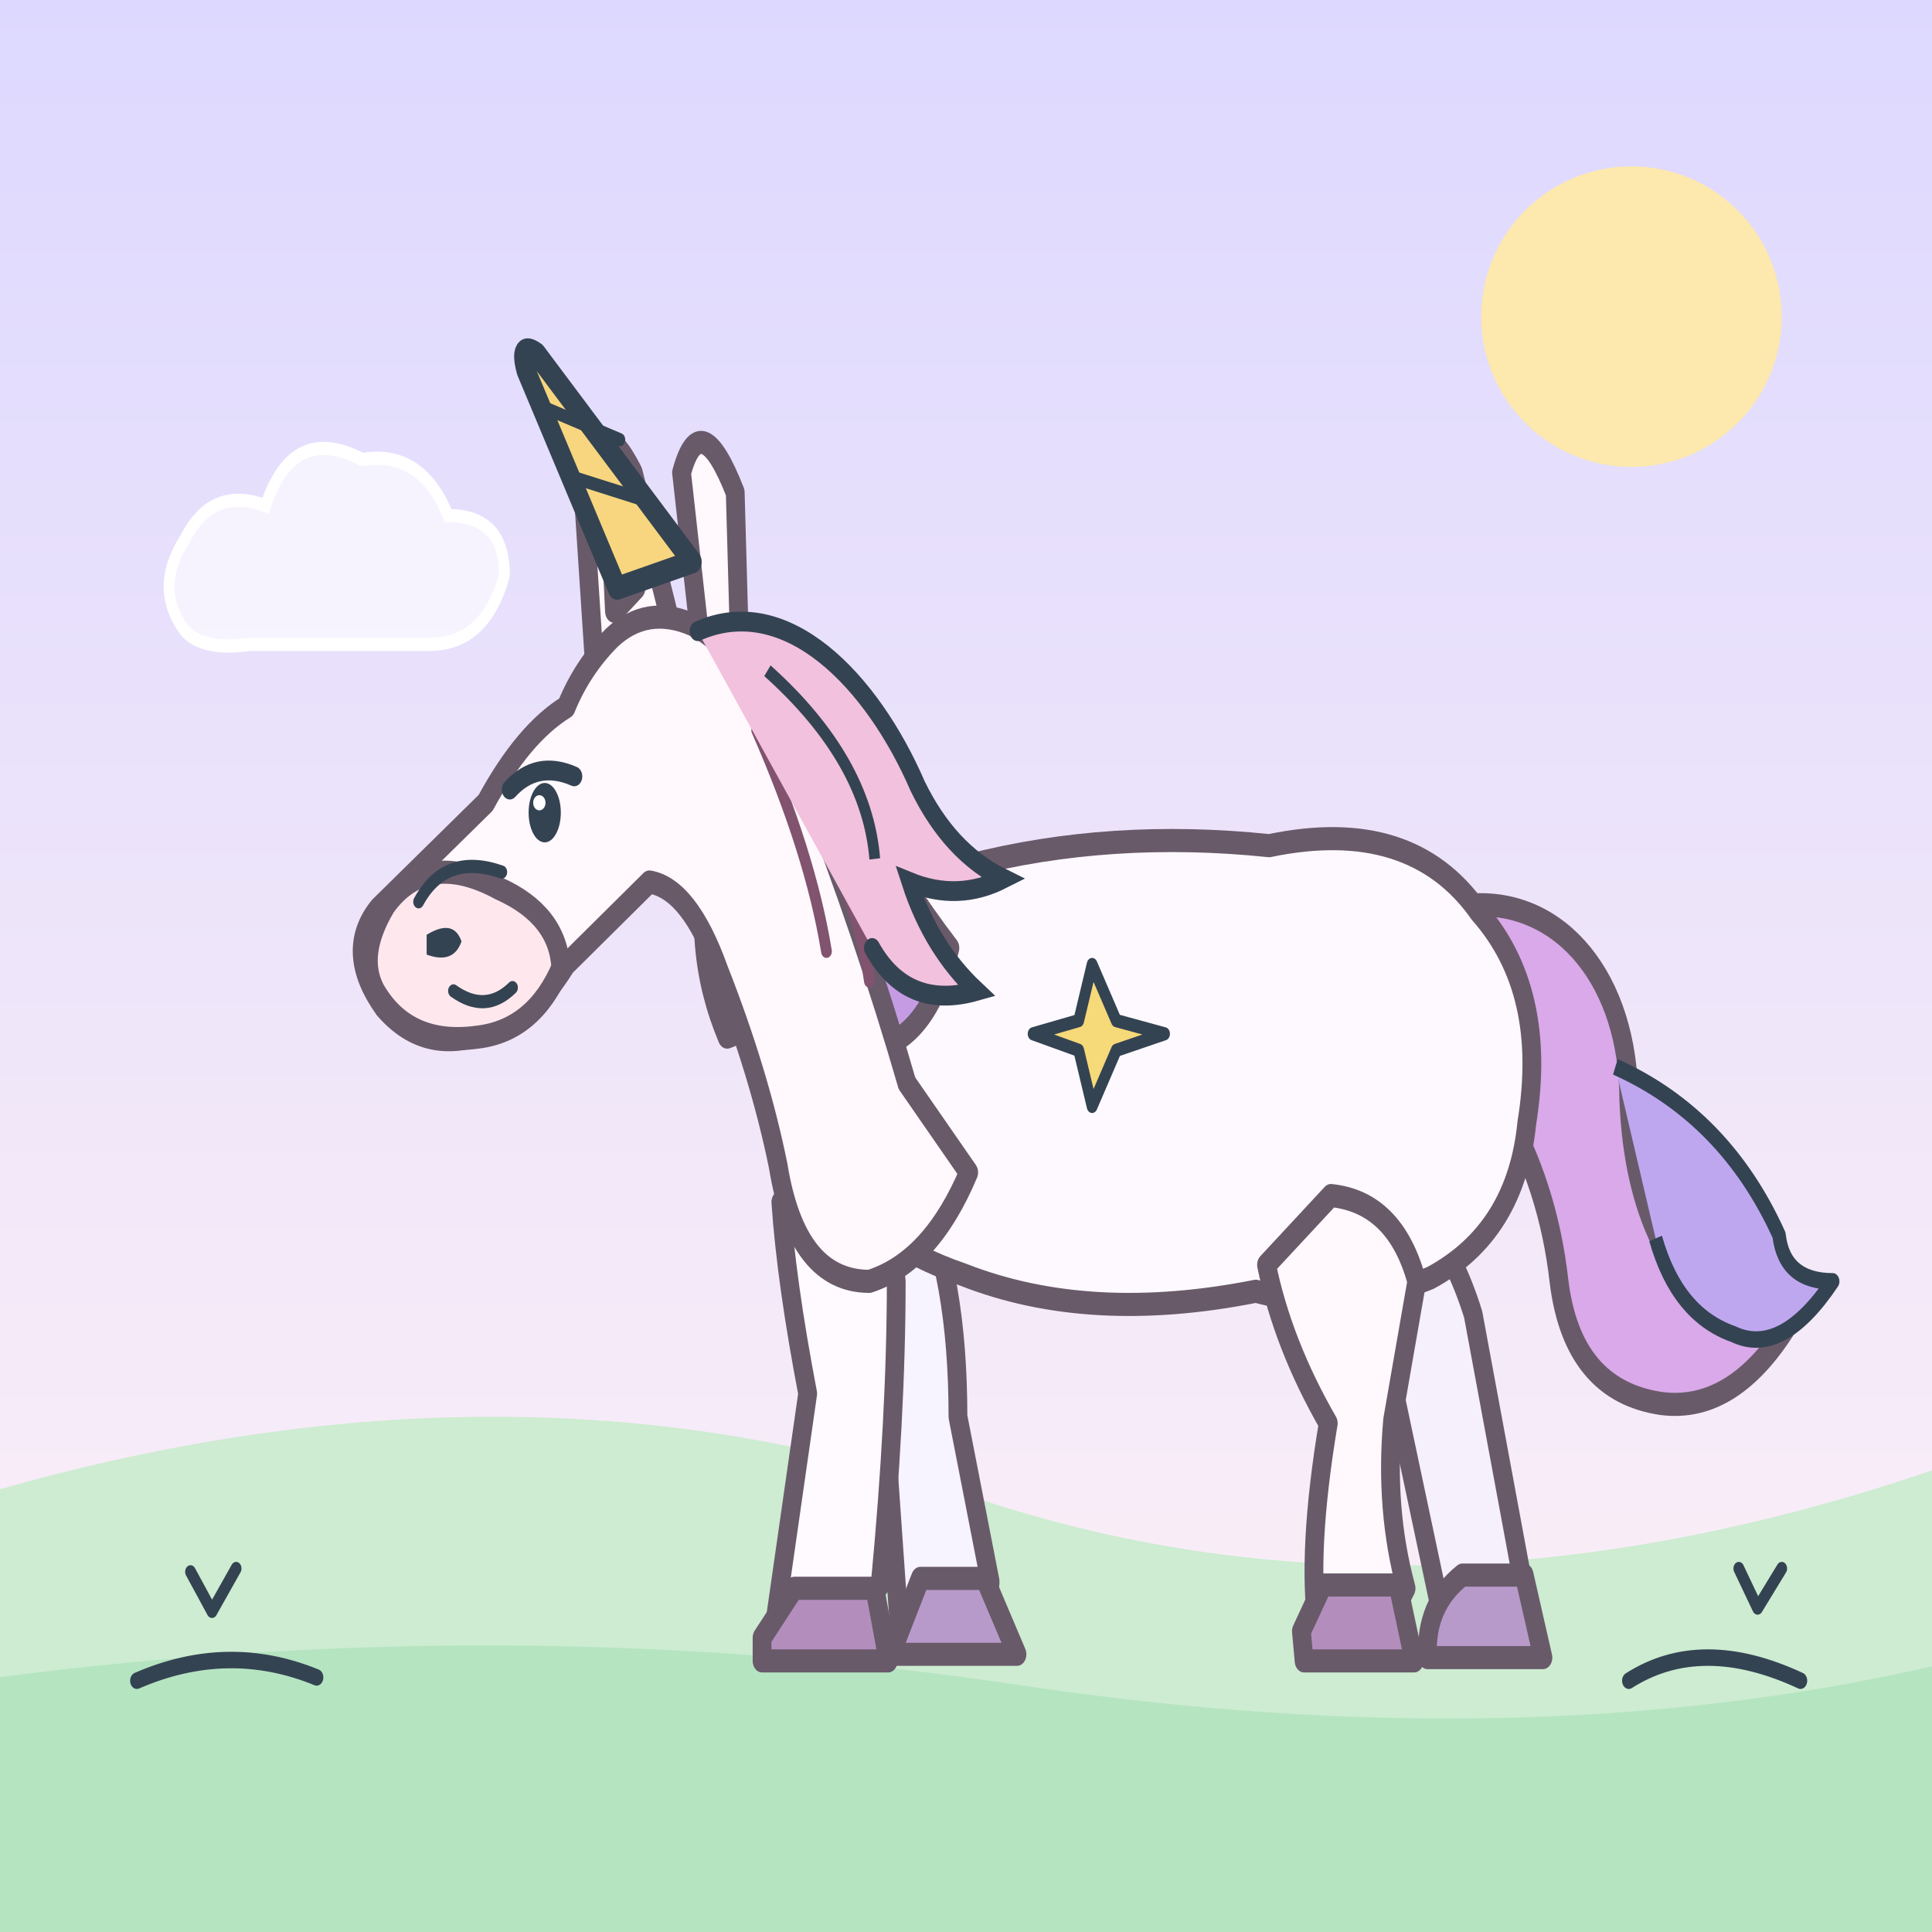
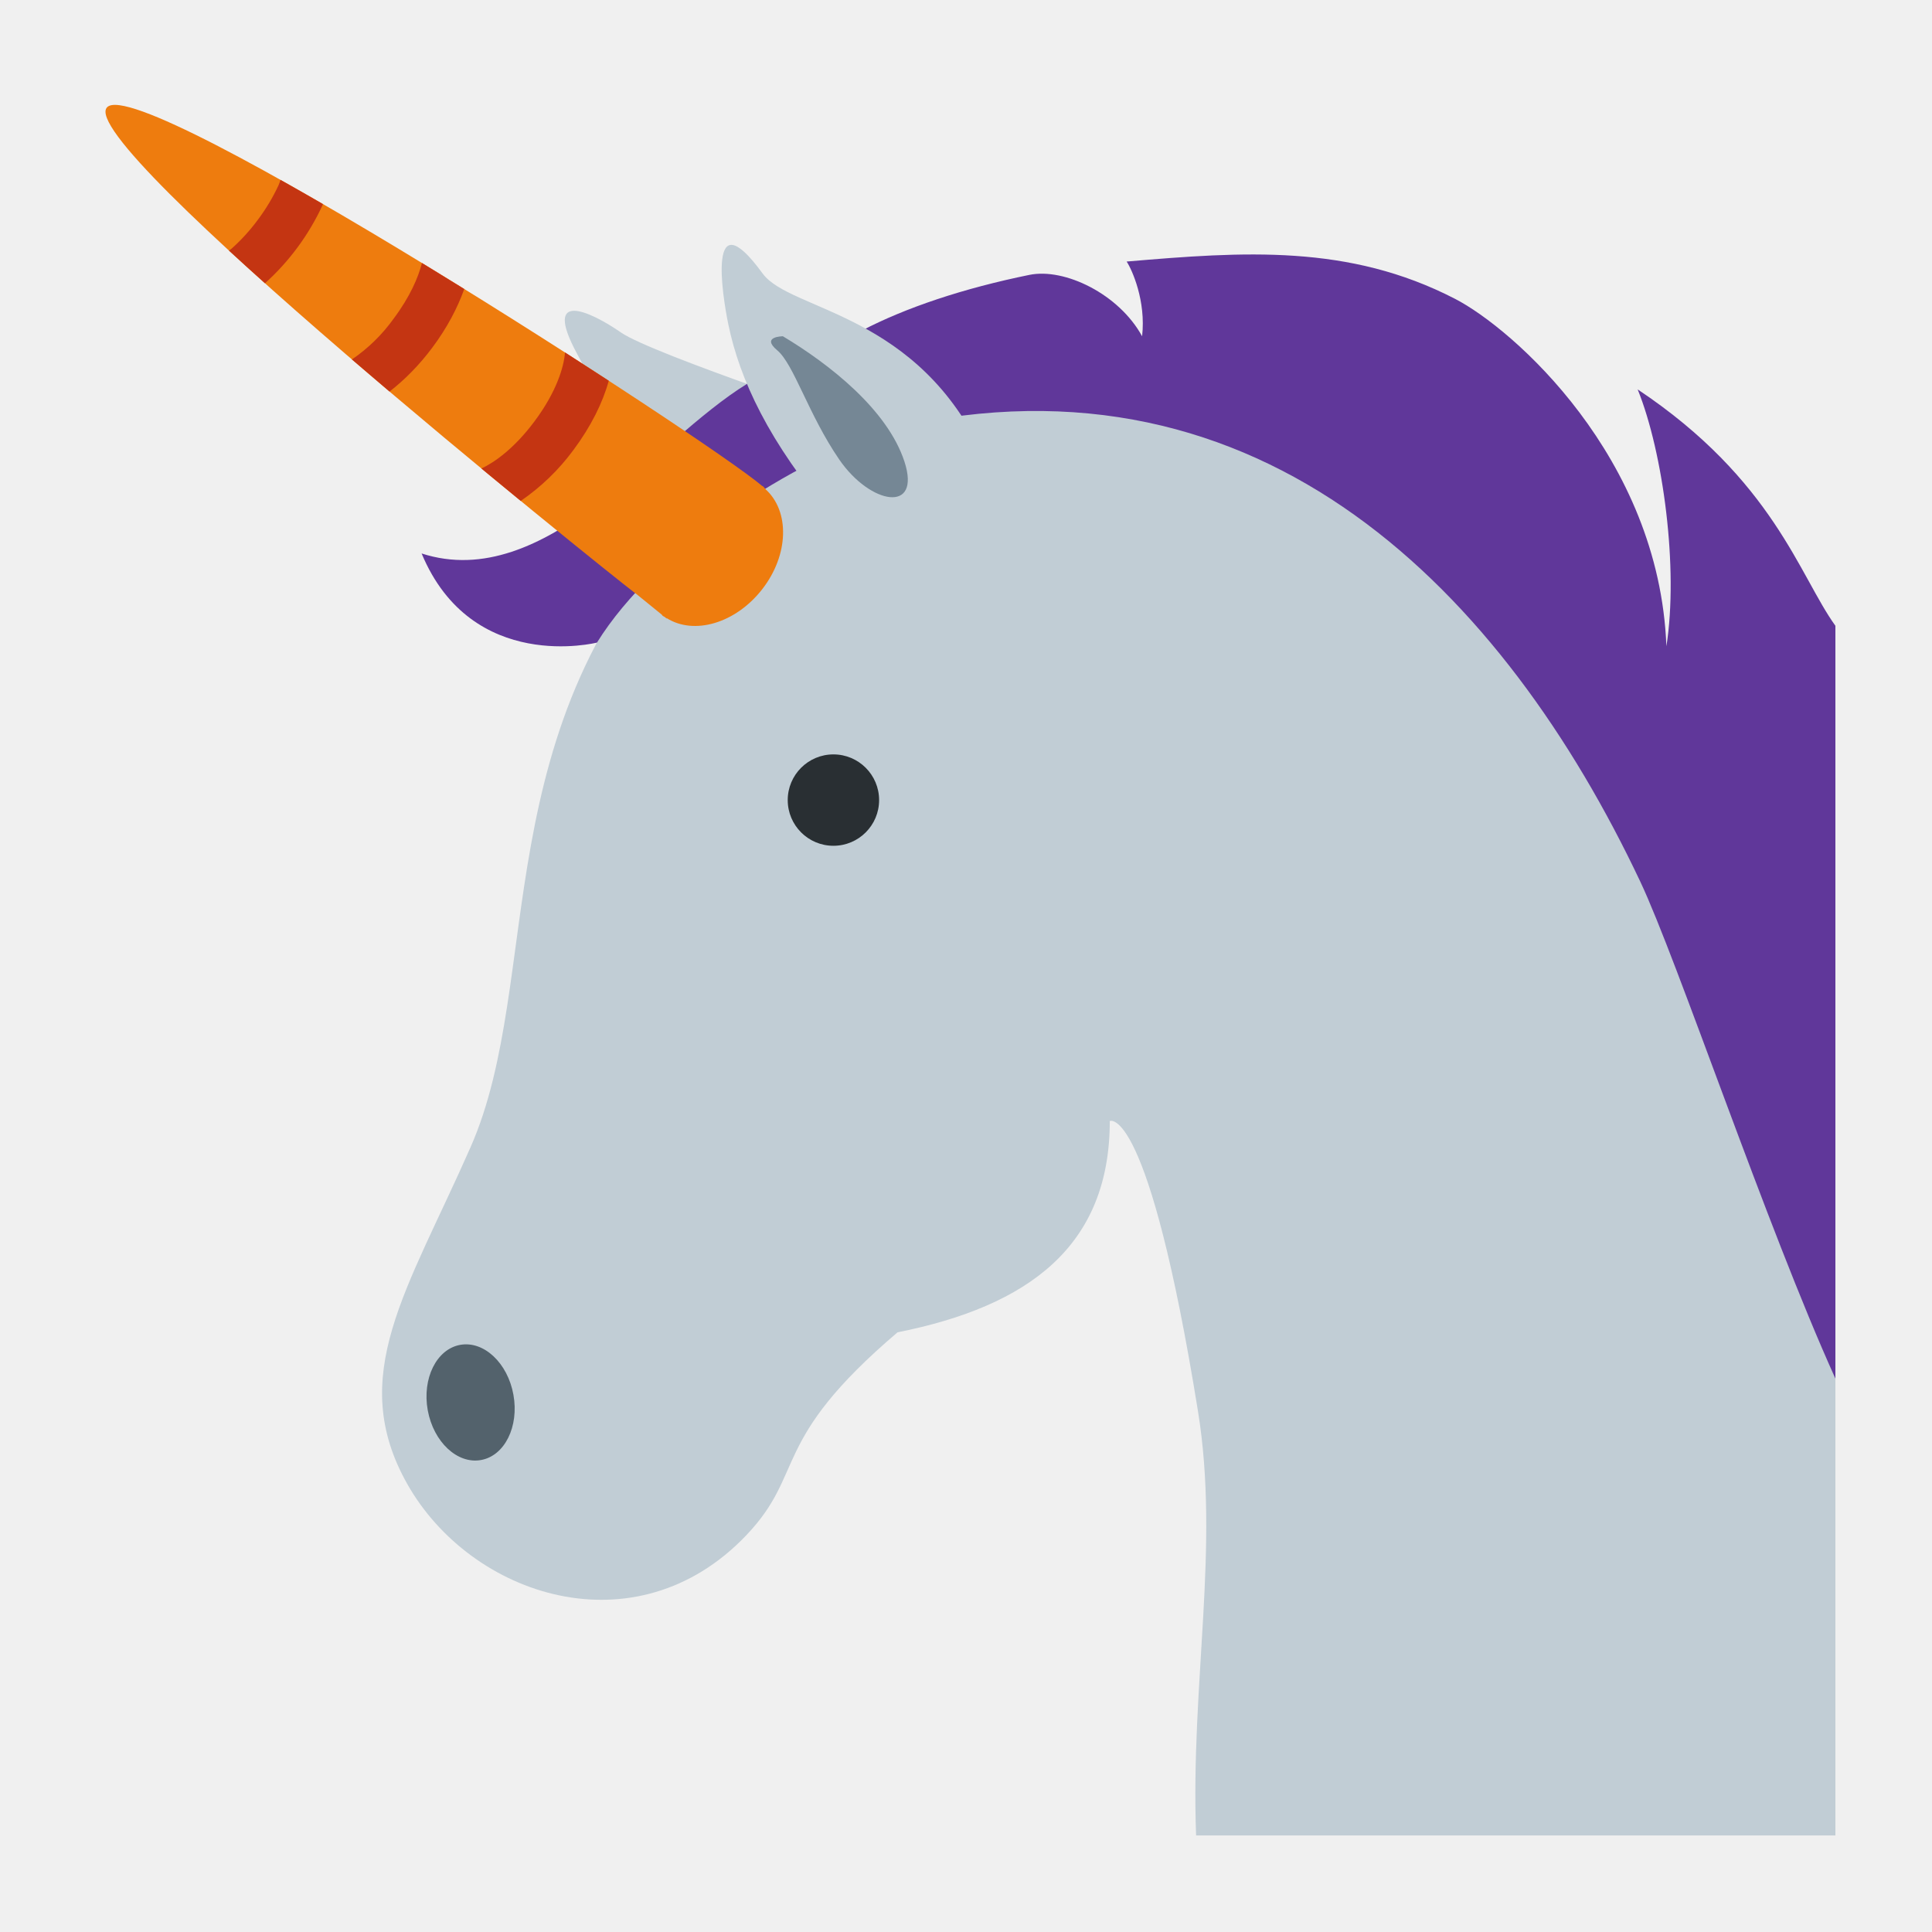
- <svg xmlns="http://www.w3.org/2000/svg" width="720" height="720" viewBox="0 0 720 720">
-   <defs>
-     <linearGradient id="sky" x2="0" y2="1">
-       <stop stop-color="#DDD8FF" />
-       <stop offset="1" stop-color="#FFF2F5" />
-     </linearGradient>
-   </defs>
-   <rect width="720" height="720" fill="url(#sky)" />
-   <circle cx="608" cy="118" r="56" fill="#FDE8AD" />
-   <path d="M0 555 Q194 500 360 557 T720 548 V720 H0Z" fill="#CDECD1" />
-   <path d="M0 625 Q193 600 380 628 T720 621 V720 H0Z" fill="#B5E4C1" />
-   <g transform="translate(0 79) scale(1 1.23)">
-     <path d="M548 210 C582 208 607 233 607 269 Q609 309 634 329 Q646 337 668 335 Q647 364 619 361 Q586 357 581 324 Q577 295 560 271 Z" data-colorpart="tail" fill="#D9A9E9" stroke="#695A6A" stroke-width="7" stroke-linejoin="round" stroke-linecap="round" />
-     <path d="M505 286 Q536 300 549 334 L567 413 Q570 425 557 431 L538 428 L520 359 Q504 335 481 312 Z" data-colorpart="far-hind-leg" fill="#F5F0FB" stroke="#695A6A" stroke-width="7" stroke-linejoin="round" stroke-linecap="round" />
-     <path d="M342 296 Q357 322 357 365 L369 415 Q368 429 354 432 L335 427 L330 369 L320 321 Z" data-colorpart="far-front-leg" fill="#F7F3FF" stroke="#695A6A" stroke-width="7" stroke-linejoin="round" stroke-linecap="round" />
-     <path d="M313 244 Q320 207 361 198 Q414 187 473 192 Q526 183 551 212 Q577 236 569 276 Q565 309 533 323 Q500 334 468 327 Q406 337 359 322 Q323 312 303 289 Z" data-colorpart="body" fill="#FDF9FF" stroke="#695A6A" stroke-width="7" stroke-linejoin="round" stroke-linecap="round" />
-     <path d="M545 413 L568 413 L575 438 L532 438 Q531 422 545 413Z" data-colorpart="far-hind-hoof" fill="#B89ACA" stroke="#695A6A" stroke-width="7" stroke-linejoin="round" stroke-linecap="round" />
-     <path d="M343 414 L367 414 L379 437 L332 437 Z" data-colorpart="far-front-hoof" fill="#B89ACA" stroke="#695A6A" stroke-width="7" stroke-linejoin="round" stroke-linecap="round" />
-     <path d="M496 298 Q520 300 528 324 L519 366 Q516 393 524 417 L516 430 L491 429 Q487 406 495 367 Q478 343 472 319 Z" data-colorpart="hind-leg" fill="#FFF9FD" stroke="#695A6A" stroke-width="7" stroke-linejoin="round" stroke-linecap="round" />
-     <path d="M304 283 Q330 293 334 324 Q334 365 328 416 L315 430 L289 426 L301 358 Q293 324 291 300 Z" data-colorpart="front-leg" fill="#FFFAFF" stroke="#695A6A" stroke-width="7" stroke-linejoin="round" stroke-linecap="round" />
-     <path d="M493 416 L521 416 L527 439 L486 439 L485 430Z" data-colorpart="hind-hoof" fill="#B38EBD" stroke="#695A6A" stroke-width="7" stroke-linejoin="round" stroke-linecap="round" />
-     <path d="M296 417 L326 417 L331 439 L284 439 L284 432Z" data-colorpart="front-hoof" fill="#B38EBD" stroke="#695A6A" stroke-width="7" stroke-linejoin="round" stroke-linecap="round" />
-     <path d="M267 122 Q296 134 317 177 Q337 205 354 223 Q348 244 334 251 Q323 241 318 226 Q319 257 305 270 Q288 249 289 219 Q286 246 271 250 Q257 223 265 193 Q250 179 246 162 Q254 144 267 122 Z" data-colorpart="mane" fill="#C59CE3" stroke="#695A6A" stroke-width="7" stroke-linejoin="round" stroke-linecap="round" />
-     <path d="M261 130 L254 79 Q261 58 274 85 L276 143Z" data-colorpart="far-ear" fill="#FFF8FC" stroke="#695A6A" stroke-width="7" stroke-linejoin="round" stroke-linecap="round" />
-     <path d="M222 143 L217 81 Q223 58 236 79 L251 128Z" data-colorpart="near-ear" fill="#FFF8FC" stroke="#695A6A" stroke-width="7" stroke-linejoin="round" stroke-linecap="round" />
-     <path d="M229 121 L227 87 L237 114 Z" data-colorpart="ear-center" fill="#EFA5C7" stroke="#695A6A" stroke-width="7" stroke-linejoin="round" stroke-linecap="round" />
-     <path d="M338 264 Q322 219 300 173 Q280 134 258 125 Q241 119 228 129 Q217 138 211 150 Q195 158 181 179 L141 211 Q128 224 143 241 Q159 256 183 248 Q198 245 211 228 L242 203 Q257 205 268 230 Q283 261 290 289 Q297 324 324 324 Q347 318 361 291Z" data-colorpart="neck-head" fill="#FFF8FD" stroke="#695A6A" stroke-width="7" stroke-linejoin="round" stroke-linecap="round" />
-     <path d="M144 210 Q159 193 186 205 Q208 213 209 229 Q199 248 178 250 Q152 253 140 236 Q133 225 144 210 Z" data-colorpart="muzzle" fill="#FFE8ED" stroke="#695A6A" stroke-width="7" stroke-linejoin="round" stroke-linecap="round" />
-     <path d="M190 175 Q200 166 214 171" fill="none" stroke="#344352" stroke-width="6" stroke-linecap="round" />
-     <ellipse cx="203" cy="182" rx="6" ry="9" fill="#344352" />
-     <circle cx="201" cy="179" r="2.3" fill="#FFFFFF" />
-     <path d="M159 219 Q169 214 172 221 Q169 228 159 225Z" fill="#344352" />
-     <path d="M169 236 Q181 243 191 235" fill="none" stroke="#344352" stroke-width="4" stroke-linecap="round" />
-     <path d="M156 209 Q166 194 187 200" fill="none" stroke="#344352" stroke-width="4" stroke-linecap="round" />
-     <path d="M282 157 Q302 194 308 224 M294 171 Q319 203 324 233 M314 203 Q329 223 337 233" fill="none" stroke="#81536E" stroke-width="4" stroke-linecap="round" />
-     <path d="M230 114 L196 48 Q193 39 200 43 L258 106 Z" data-colorpart="horn" fill="#F7D67F" stroke="#344352" stroke-width="7" stroke-linejoin="round" />
-     <path d="M202 59 L231 69 M212 80 L243 88" stroke="#344352" stroke-width="4" fill="none" stroke-linecap="round" />
-     <path d="M260 127 C293 115 325 142 342 174 Q354 194 374 202 Q357 209 339 203 Q347 223 364 236 Q338 242 325 223" data-colorpart="flowing-mane" fill="#F2C1DD" stroke="#344352" stroke-width="6" stroke-linecap="round" />
-     <path d="M286 139 Q323 166 326 196" fill="none" stroke="#344352" stroke-width="4" />
-     <path d="M602 259 Q643 274 663 310 Q665 324 683 324 Q664 347 646 340 Q625 334 617 311" data-colorpart="tail-strand" fill="#BFA7F0" stroke="#344352" stroke-width="5" stroke-linejoin="round" />
-     <path d="M407 228 l9 17 18 4 -18 5 -9 17 -5 -17 -17 -5 17 -4Z" data-colorpart="star" fill="#F6D979" stroke="#344352" stroke-width="4" stroke-linejoin="round" />
-     <path d="M51 445 Q85 433 118 444 M607 445 Q634 431 671 445" fill="none" stroke="#344352" stroke-width="5" stroke-linecap="round" />
-     <path d="M79 424 l-8 -12 M79 424 l9 -13 M655 423 l-7 -12 M655 423 l9 -12" fill="none" stroke="#344352" stroke-width="4" stroke-linecap="round" />
-     <path d="M69 127 Q57 114 69 99 Q79 83 99 89 Q109 64 135 75 Q157 72 167 92 Q188 92 188 110 Q181 131 160 131 H93 Q76 133 69 127Z" fill="#FFFFFFA0" stroke="#FFFFFF" stroke-width="4" />
-   </g>
+ <svg xmlns="http://www.w3.org/2000/svg" width="500" height="500" viewBox="-2 -2 40 40" role="img" aria-label="Einhorn">
+   <path fill="#C1CDD5" d="M36 19.854C33.518 9.923 25.006 1.909 16.031 6.832c0 0-4.522-1.496-5.174-1.948-.635-.44-1.635-.904-.912.436.423.782.875 1.672 2.403 3.317C8 12.958 9.279 18.262 7.743 21.75c-1.304 2.962-2.577 4.733-1.31 6.976 1.317 2.33 4.729 3.462 7.018 1.06 1.244-1.307.471-1.937 3.132-4.202 2.723-.543 4.394-1.791 4.394-4.375 0 0 .795-.382 1.826 6.009.456 2.818-.157 5.632-.039 8.783H36V19.854z" />
+   <path fill="#60379A" d="M31.906 6.062c.531 1.312.848 3.71.595 5.318-.15-3.923-3.188-6.581-4.376-7.193-2.202-1.137-4.372-.979-6.799-.772.111.168.403.814.32 1.547-.479-.875-1.604-1.42-2.333-1.271-1.36.277-2.561.677-3.475 1.156-.504.102-1.249.413-2.372 1.101-1.911 1.171-4.175 4.338-6.737 3.511 1.042 2.5 3.631 1.845 3.631 1.845 1.207-1.95 4.067-3.779 6.168-4.452 7.619-1.745 12.614 3.439 15.431 9.398.768 1.625 2.611 7.132 4.041 10.292V10.956c-.749-1.038-1.281-3.018-4.094-4.894z" />
+   <path fill="#C1CDD5" d="M13.789 3.662c.573.788 3.236.794 4.596 3.82 1.359 3.026-1.943 2.63-3.14 1.23-1.334-1.561-1.931-2.863-2.165-3.992-.124-.596-.451-2.649.709-1.058z" />
+   <path fill="#758795" d="M14.209 4.962c.956.573 2.164 1.515 2.517 2.596.351 1.081-.707.891-1.349-.042-.641-.934-.94-1.975-1.285-2.263-.346-.289.117-.291.117-.291z" />
+   <circle cx="15.255" cy="14.565" r=".946" fill="#292F33" />
+   <path fill="#53626C" d="M8.63 26.877c.119.658-.181 1.263-.67 1.351-.49.089-.984-.372-1.104-1.03-.119-.659.182-1.265.671-1.354.49-.088.984.373 1.103 1.033z" />
+   <path fill="#EE7C0E" d="m13.844 8.124.003-.002-.005-.007-.016-.014c-.008-.007-.011-.019-.019-.025-.009-.007-.021-.011-.031-.018C12.621 7.078.933-.495.219.219-.51.948 10.443 9.742 11.149 10.28l.011.006.541.439c.008.007.01.018.018.024.013.01.028.015.042.024l.047.038-.009-.016c.565.361 1.427.114 1.979-.592.559-.715.577-1.625.066-2.079z" />
+   <path fill="#C43512" d="m4.677 2.25.009-.025a73.606 73.606 0 0 0-.878-.5c-.016.038-.022.069-.041.11a4.015 4.015 0 0 1-.429.716 3.936 3.936 0 0 1-.541.595c-.02.018-.036.026-.056.043.238.22.489.446.745.676A5.006 5.006 0 0 0 4.677 2.25zm2.275 2.945c.306-.41.521-.822.66-1.212-.292-.181-.584-.36-.876-.538-.076.298-.247.699-.586 1.152a3.45 3.45 0 0 1-.864.845c.259.223.52.445.779.665.314-.244.619-.552.887-.912zM9.87 7.32c.365-.49.609-.983.734-1.437l-.906-.586c-.023.296-.172.81-.631 1.425-.412.554-.821.847-1.1.978l.814.671A4.535 4.535 0 0 0 9.87 7.32z" />
</svg>
